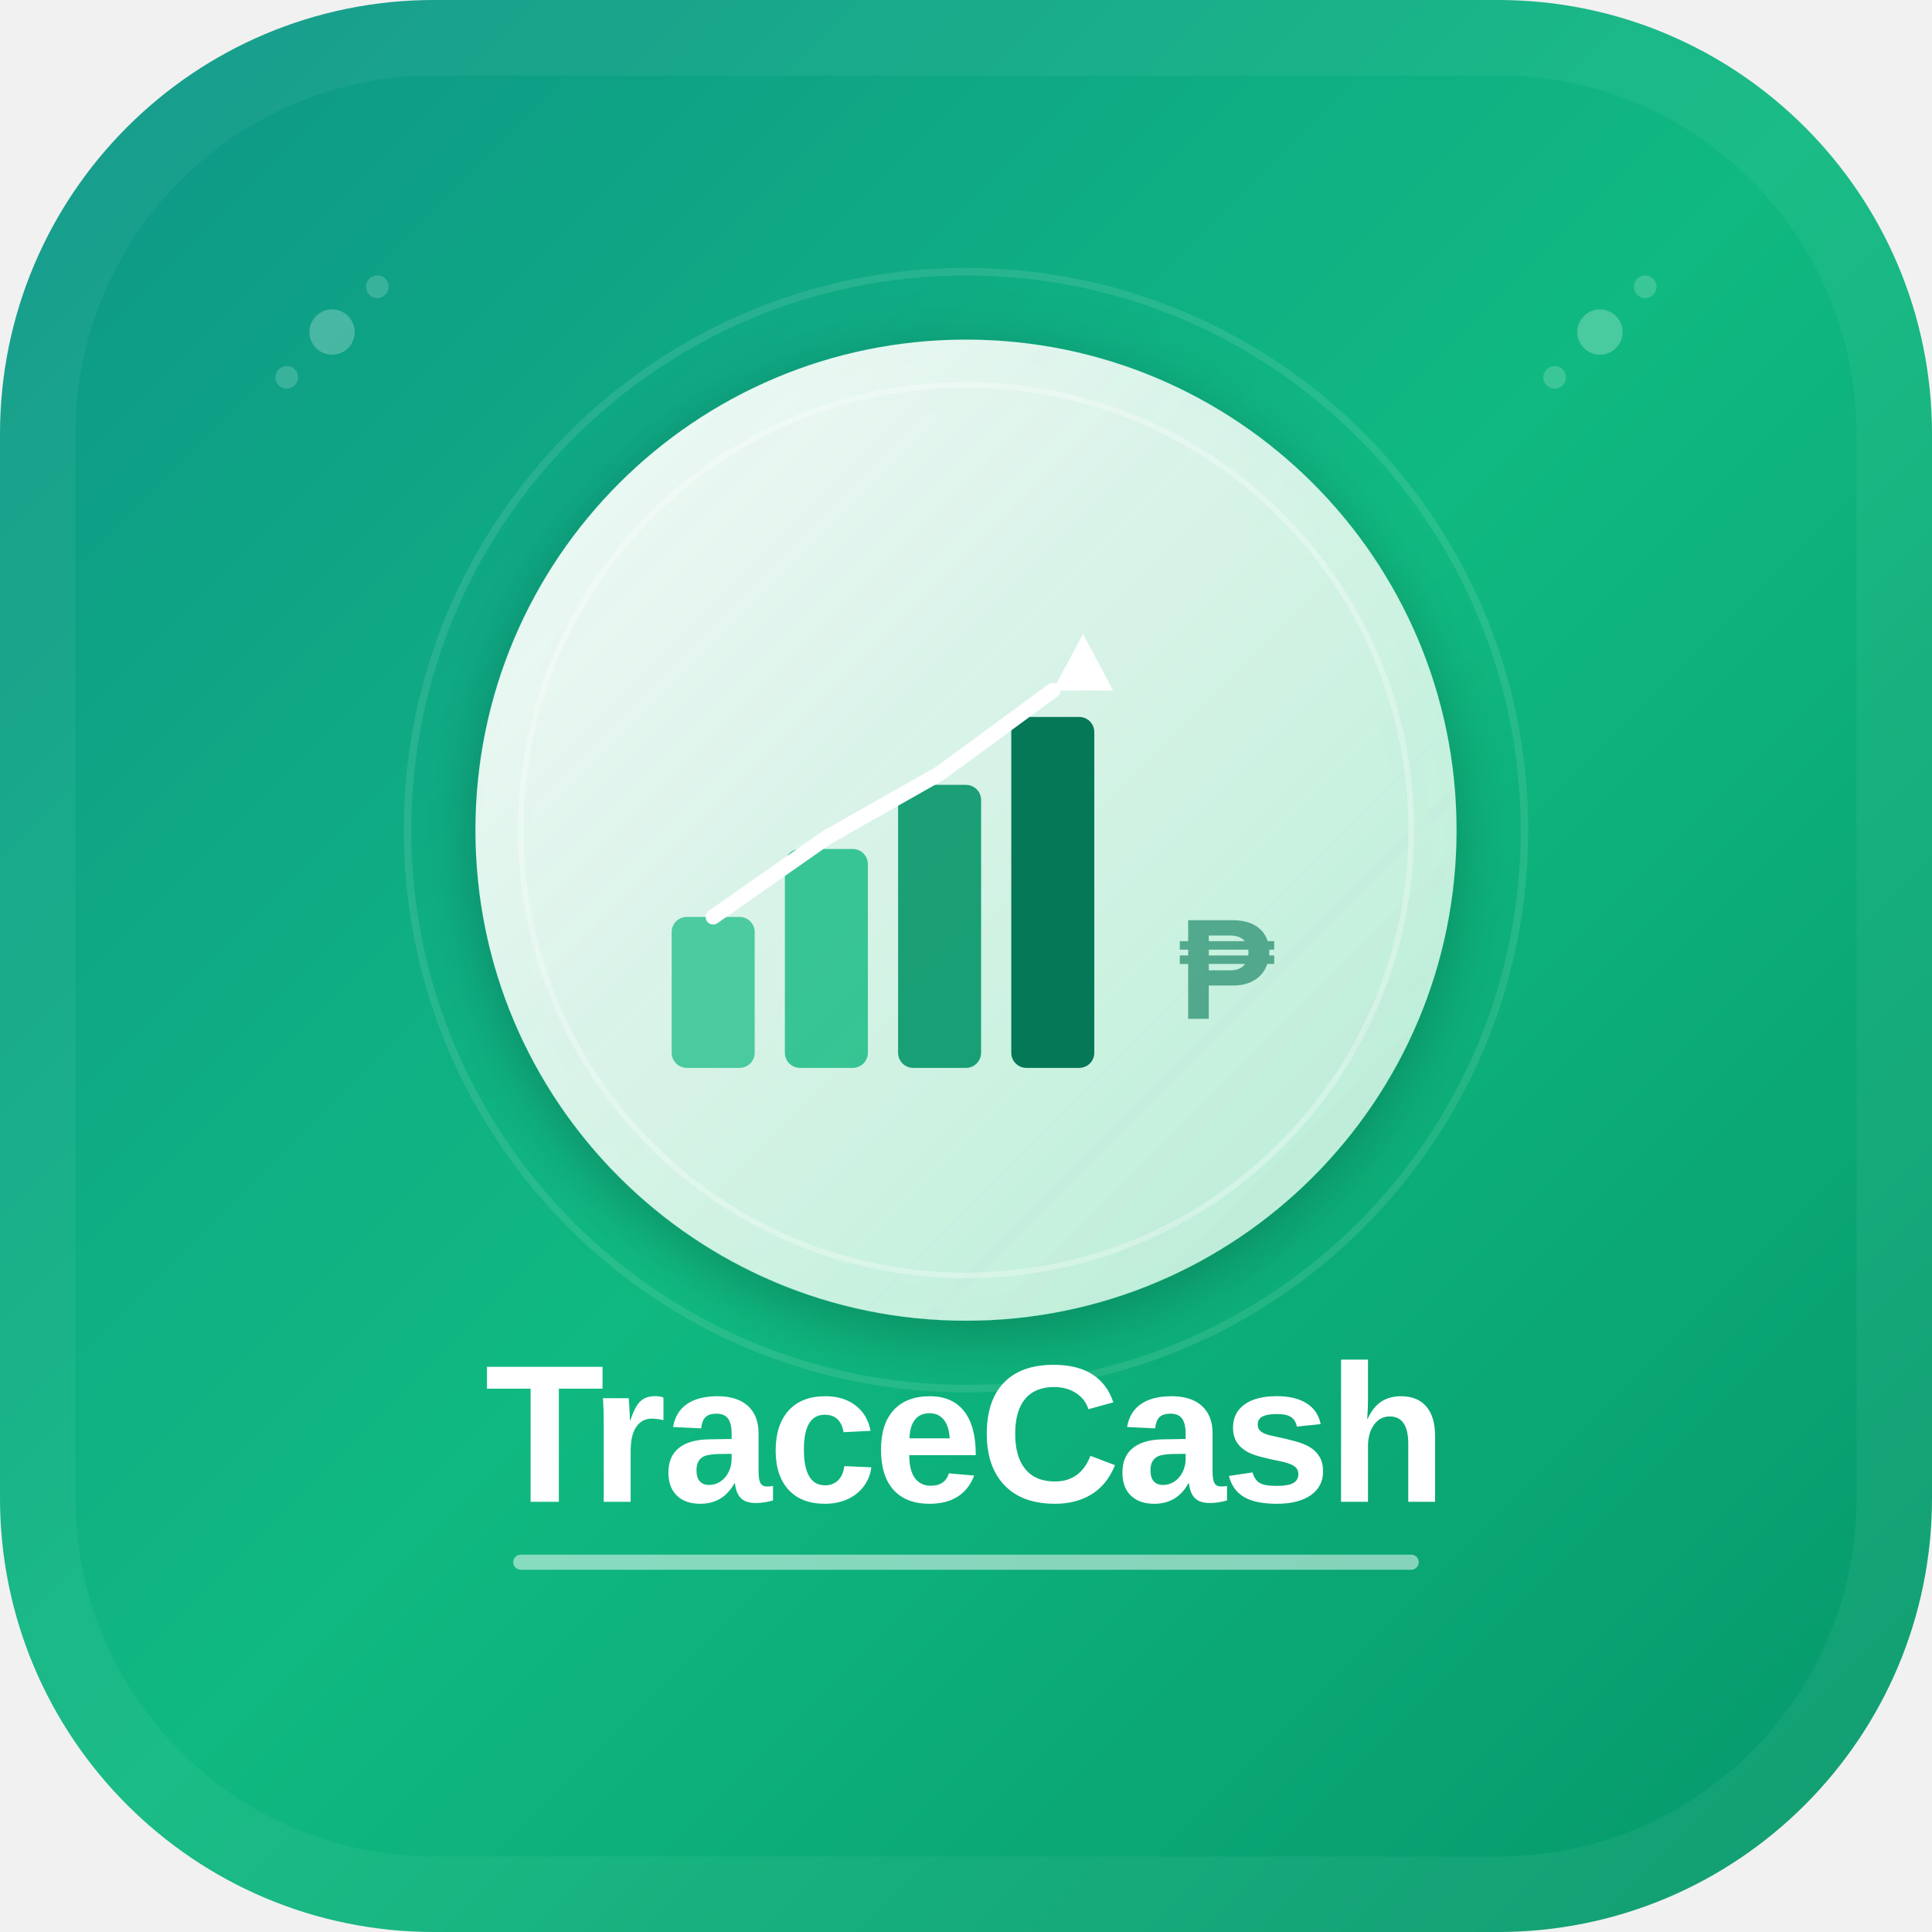
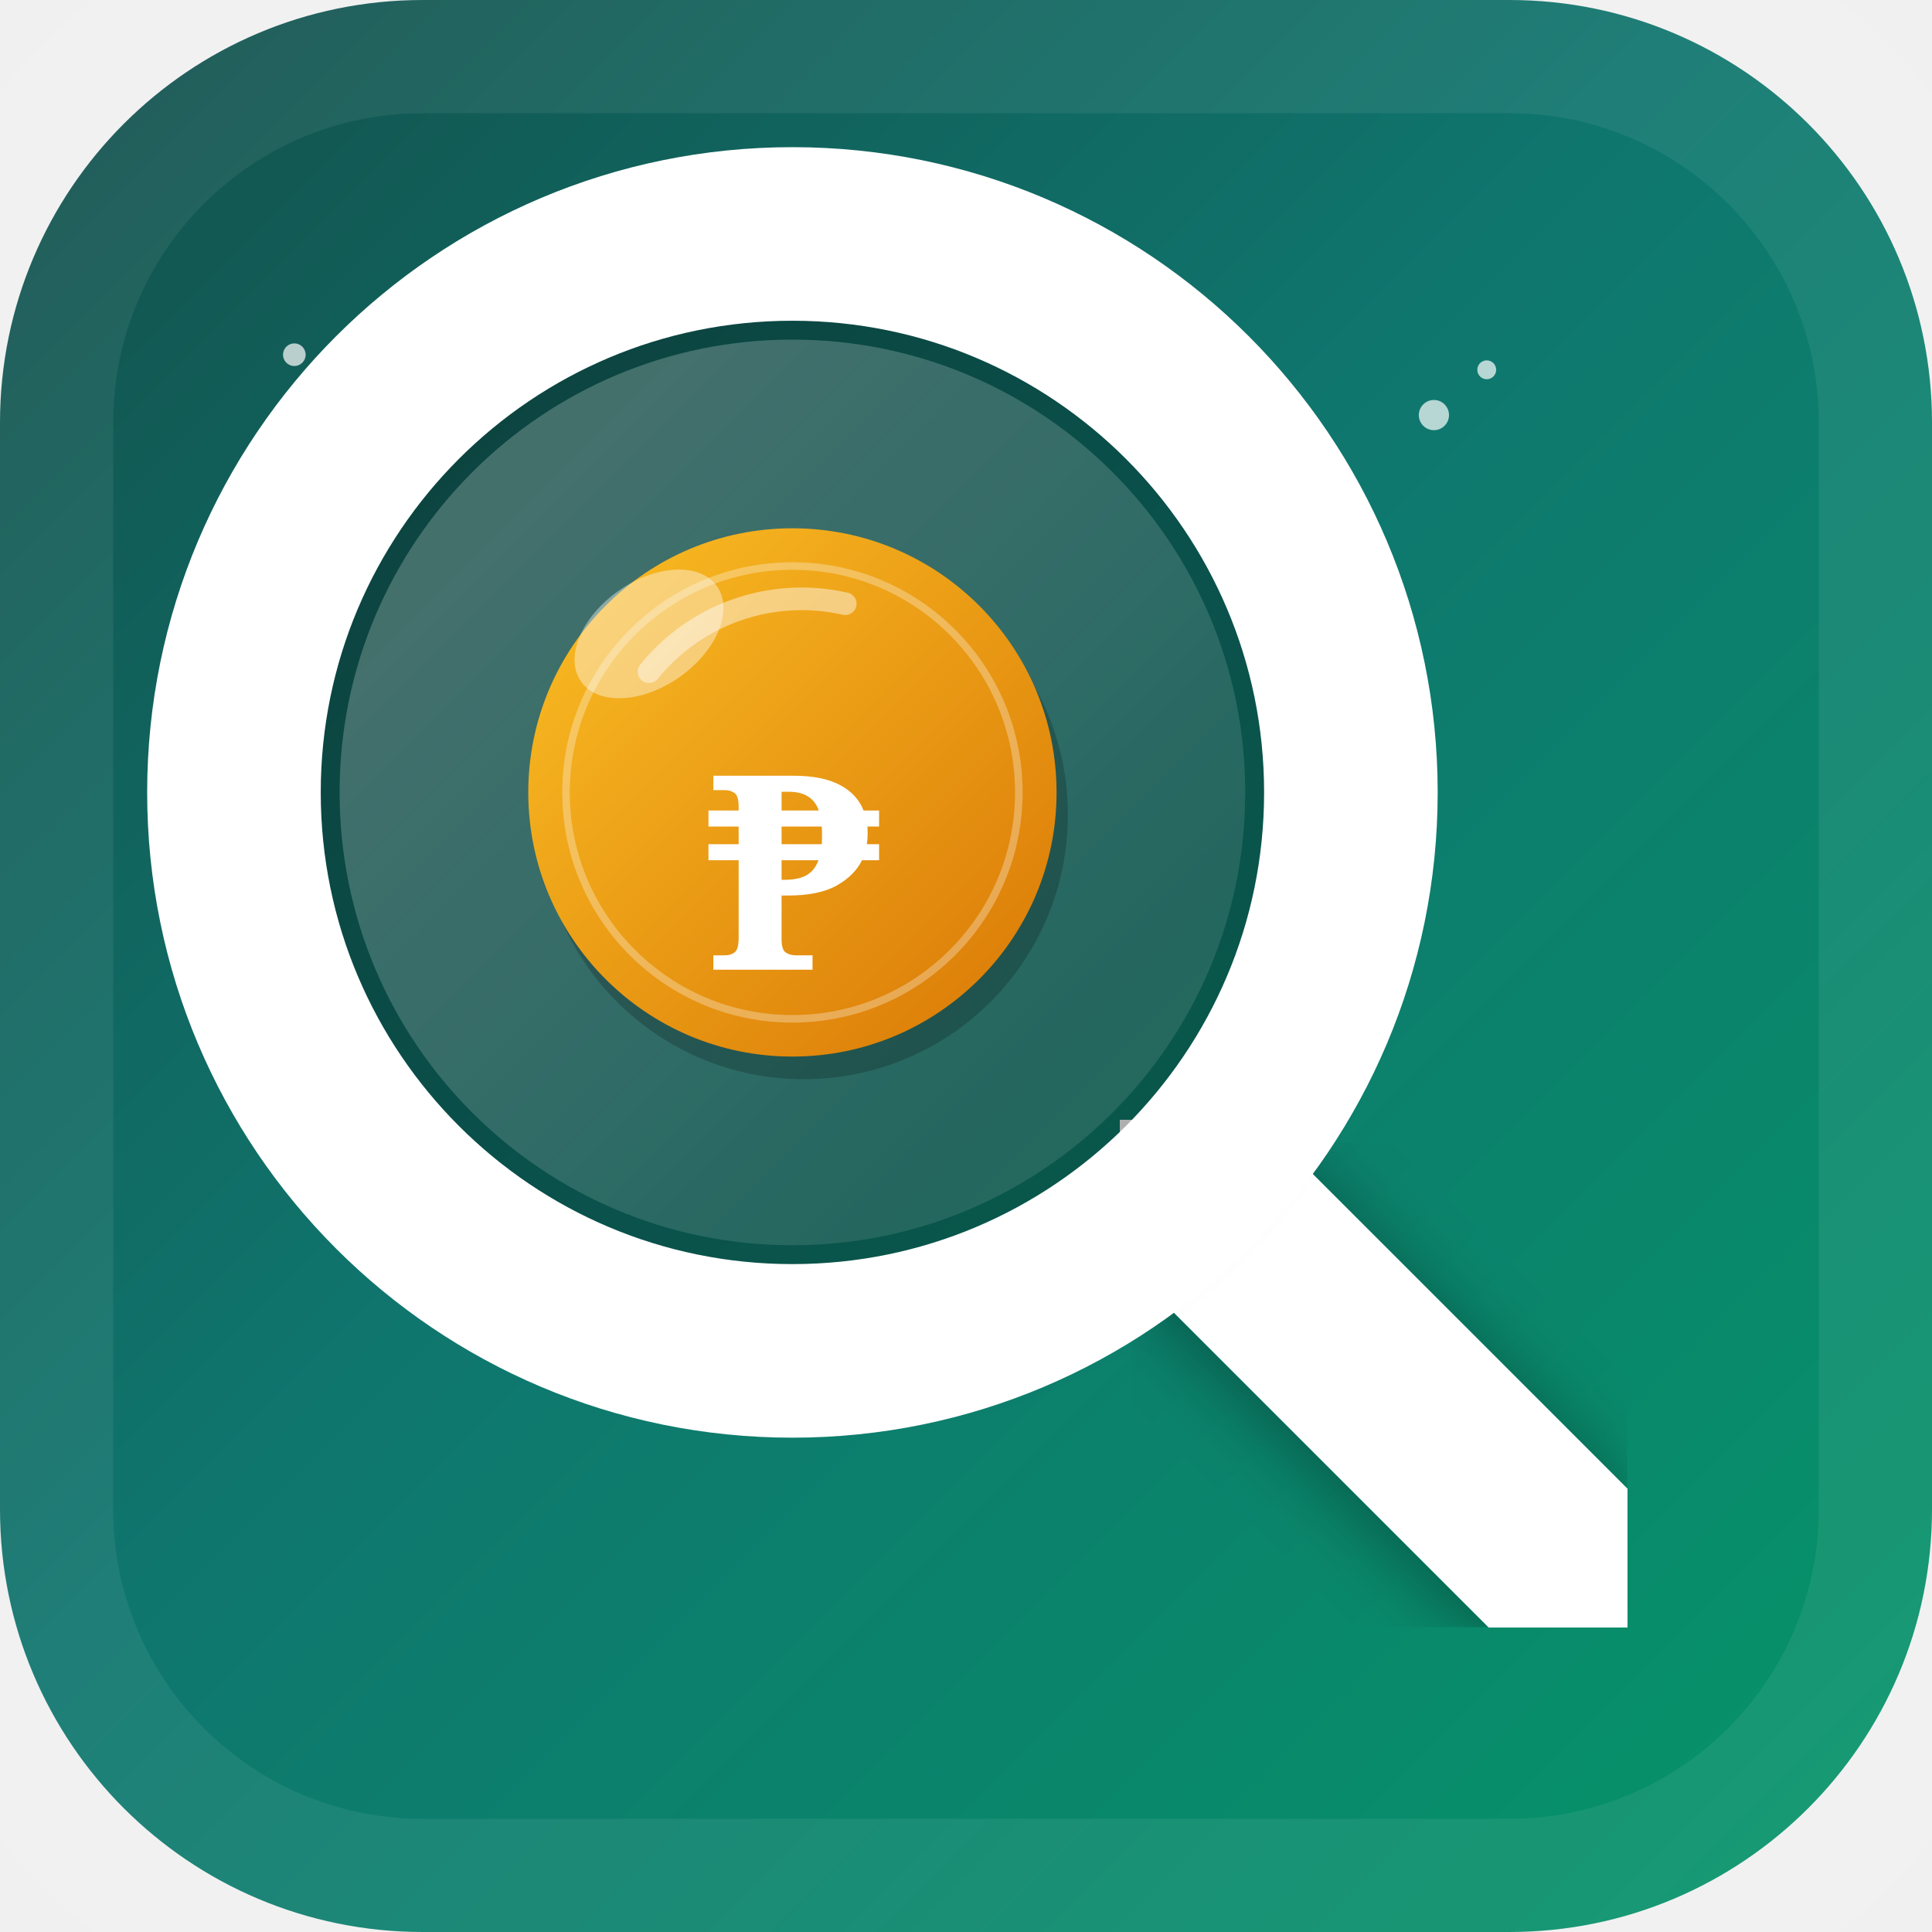
<svg xmlns="http://www.w3.org/2000/svg" viewBox="0 0 512 512">
  <defs>
    <linearGradient id="bg" x1="0%" y1="0%" x2="100%" y2="100%">
-       <stop offset="0%" stop-color="#0d9488" />
-       <stop offset="50%" stop-color="#10b981" />
+       <stop offset="0%" stop-color="#134e4a" />
+       <stop offset="45%" stop-color="#0f766e" />
      <stop offset="100%" stop-color="#059669" />
    </linearGradient>
-     <linearGradient id="coin" x1="0%" y1="0%" x2="100%" y2="100%">
-       <stop offset="0%" stop-color="#ffffff" stop-opacity="0.95" />
-       <stop offset="100%" stop-color="#d1fae5" stop-opacity="0.85" />
+     <linearGradient id="lensGrad" x1="20%" y1="20%" x2="80%" y2="80%">
+       <stop offset="0%" stop-color="#ffffff" stop-opacity="0.18" />
+       <stop offset="100%" stop-color="#ffffff" stop-opacity="0.05" />
    </linearGradient>
-     <filter id="shadow" x="-20%" y="-20%" width="140%" height="140%">
-       <feDropShadow dx="0" dy="4" stdDeviation="8" flood-color="#000000" flood-opacity="0.25" />
-     </filter>
-     <filter id="inner-glow">
-       <feGaussianBlur stdDeviation="3" result="blur" />
+     <linearGradient id="coinGrad" x1="0%" y1="0%" x2="100%" y2="100%">
+       <stop offset="0%" stop-color="#fbbf24" />
+       <stop offset="100%" stop-color="#d97706" />
+     </linearGradient>
+     <filter id="glow">
+       <feGaussianBlur stdDeviation="6" result="blur" />
      <feComposite in="SourceGraphic" in2="blur" operator="over" />
    </filter>
+     <filter id="shadow">
+       <feDropShadow dx="3" dy="6" stdDeviation="10" flood-color="#000" flood-opacity="0.35" />
+     </filter>
  </defs>
-   <rect width="512" height="512" rx="115" ry="115" fill="url(#bg)" />
-   <rect width="512" height="512" rx="115" ry="115" fill="none" stroke="rgba(255,255,255,0.05)" stroke-width="40" />
-   <circle cx="256" cy="220" r="148" fill="none" stroke="rgba(255,255,255,0.1)" stroke-width="2" />
-   <circle cx="256" cy="220" r="130" fill="rgba(0,0,0,0.1)" />
-   <circle cx="256" cy="220" r="130" fill="url(#coin)" filter="url(#shadow)" />
-   <circle cx="256" cy="220" r="118" fill="none" stroke="rgba(255,255,255,0.3)" stroke-width="1.5" />
-   <rect x="178" y="243" width="22" height="40" rx="4" fill="#10b981" opacity="0.7" />
-   <rect x="208" y="225" width="22" height="58" rx="4" fill="#10b981" opacity="0.8" />
-   <rect x="238" y="208" width="22" height="75" rx="4" fill="#059669" opacity="0.9" />
-   <rect x="268" y="190" width="22" height="93" rx="4" fill="#047857" />
-   <polyline points="189,243 219,222 249,205 279,183" fill="none" stroke="white" stroke-width="4" stroke-linecap="round" stroke-linejoin="round" />
-   <polygon points="279,183 295,183 287,168" fill="white" />
-   <text x="325" y="270" font-family="'Arial Black', Arial, sans-serif" font-weight="900" font-size="38" fill="#047857" text-anchor="middle" opacity="0.6">₱</text>
-   <text x="256" y="398" font-family="'Arial Black', Arial, sans-serif" font-weight="900" font-size="52" fill="white" text-anchor="middle" letter-spacing="-1">
-     TraceCash
-   </text>
-   <rect x="136" y="412" width="240" height="4" rx="2" fill="rgba(255,255,255,0.5)" />
-   <g opacity="0.6">
-     <circle cx="88" cy="88" r="6" fill="white" opacity="0.4" />
-     <circle cx="100" cy="76" r="3" fill="white" opacity="0.3" />
-     <circle cx="76" cy="100" r="3" fill="white" opacity="0.3" />
-     <circle cx="424" cy="88" r="6" fill="white" opacity="0.4" />
-     <circle cx="436" cy="76" r="3" fill="white" opacity="0.3" />
-     <circle cx="412" cy="100" r="3" fill="white" opacity="0.3" />
+   <rect width="512" height="512" rx="112" ry="112" fill="url(#bg)" />
+   <rect width="512" height="512" rx="112" ry="112" fill="none" stroke="rgba(255,255,255,0.07)" stroke-width="60" />
+   <line x1="308" y1="308" x2="420" y2="420" stroke="white" stroke-width="52" stroke-linecap="round" filter="url(#shadow)" />
+   <line x1="308" y1="308" x2="410" y2="410" stroke="rgba(255,255,255,0.35)" stroke-width="18" stroke-linecap="round" />
+   <circle cx="210" cy="210" r="148" fill="rgba(0,0,0,0.25)" filter="url(#shadow)" />
+   <circle cx="210" cy="210" r="148" fill="none" stroke="white" stroke-width="46" />
+   <circle cx="210" cy="210" r="120" fill="url(#lensGrad)" />
+   <circle cx="210" cy="210" r="120" fill="rgba(255,255,255,0.06)" />
+   <circle cx="213" cy="216" r="70" fill="rgba(0,0,0,0.2)" />
+   <circle cx="210" cy="210" r="70" fill="url(#coinGrad)" />
+   <circle cx="210" cy="210" r="60" fill="none" stroke="rgba(255,255,255,0.3)" stroke-width="2" />
+   <path d="M172,178 a52,52,0,0,1,52,-18" fill="none" stroke="rgba(255,255,255,0.45)" stroke-width="6" stroke-linecap="round" />
+   <text x="210" y="232" font-family="'Arial Black', 'Georgia', serif" font-weight="900" font-size="72" fill="white" text-anchor="middle" dominant-baseline="middle">₱</text>
+   <ellipse cx="172" cy="168" rx="22" ry="14" fill="rgba(255,255,255,0.4)" transform="rotate(-35,172,168)" />
+   <g fill="white" opacity="0.7">
+     <circle cx="90" cy="108" r="5" />
+     <circle cx="78" cy="94" r="3" />
+     <circle cx="104" cy="92" r="3" />
+     <circle cx="380" cy="110" r="4" />
+     <circle cx="394" cy="98" r="2.5" />
  </g>
</svg>
